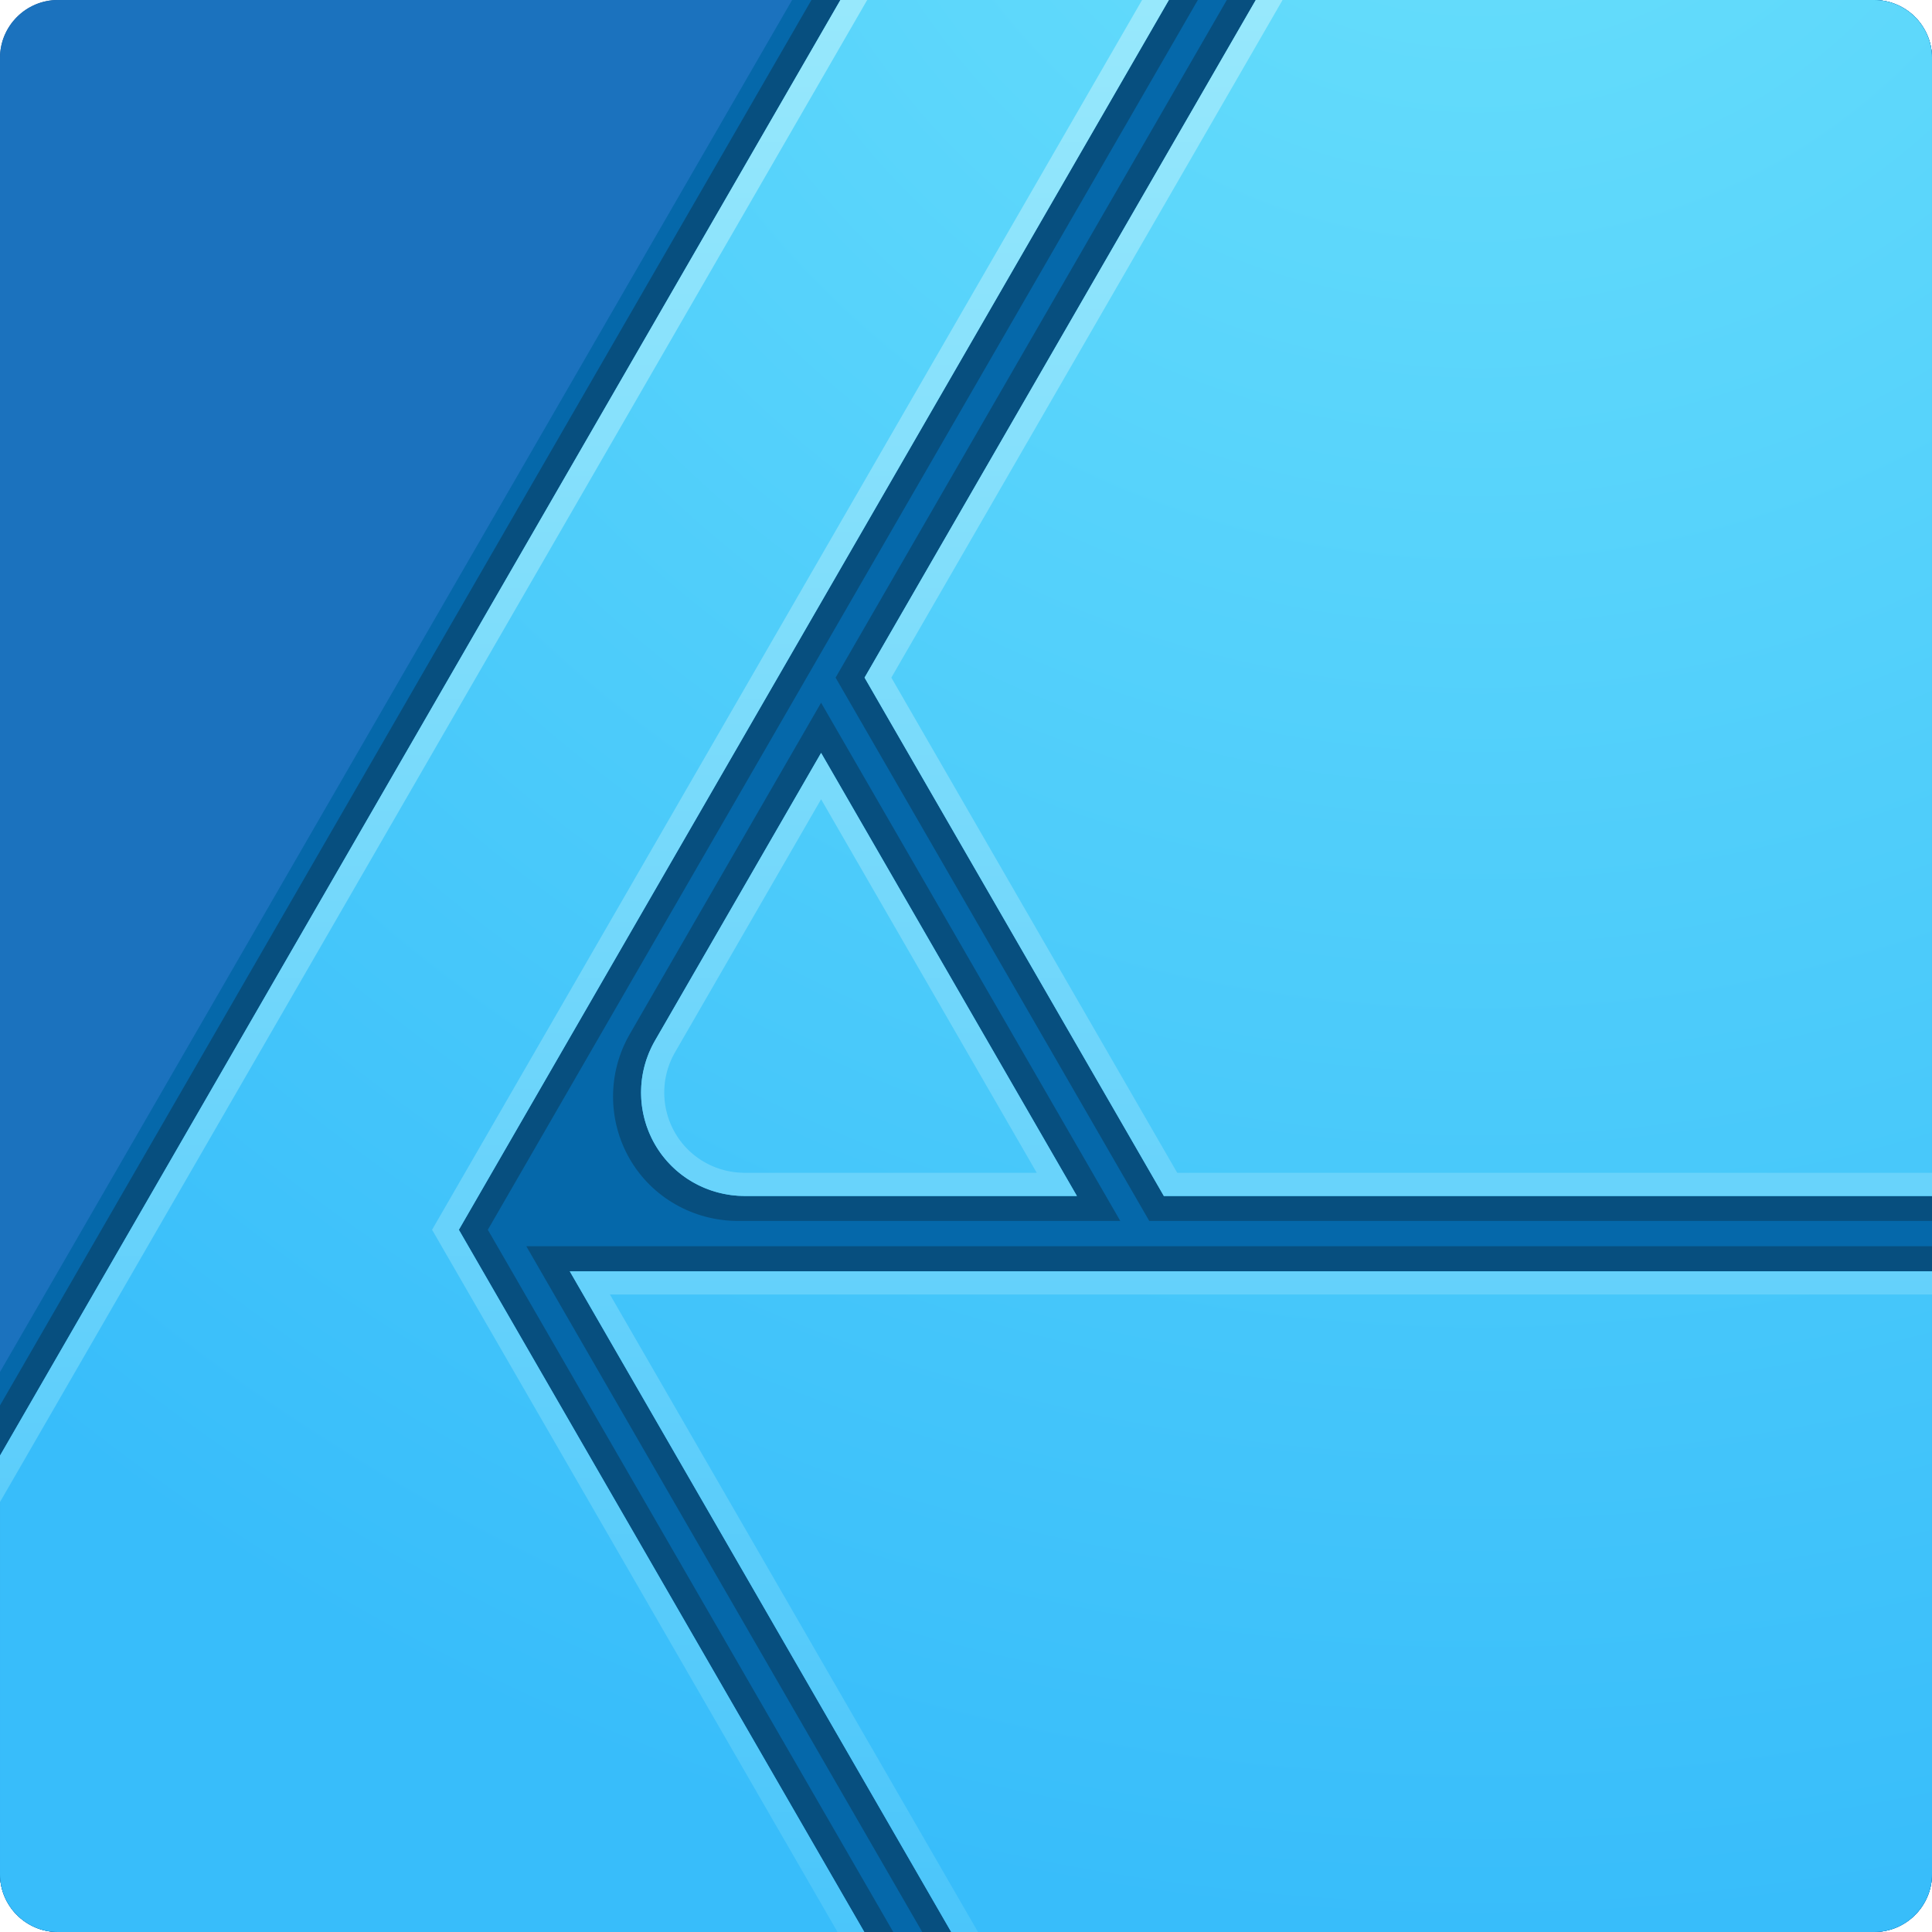
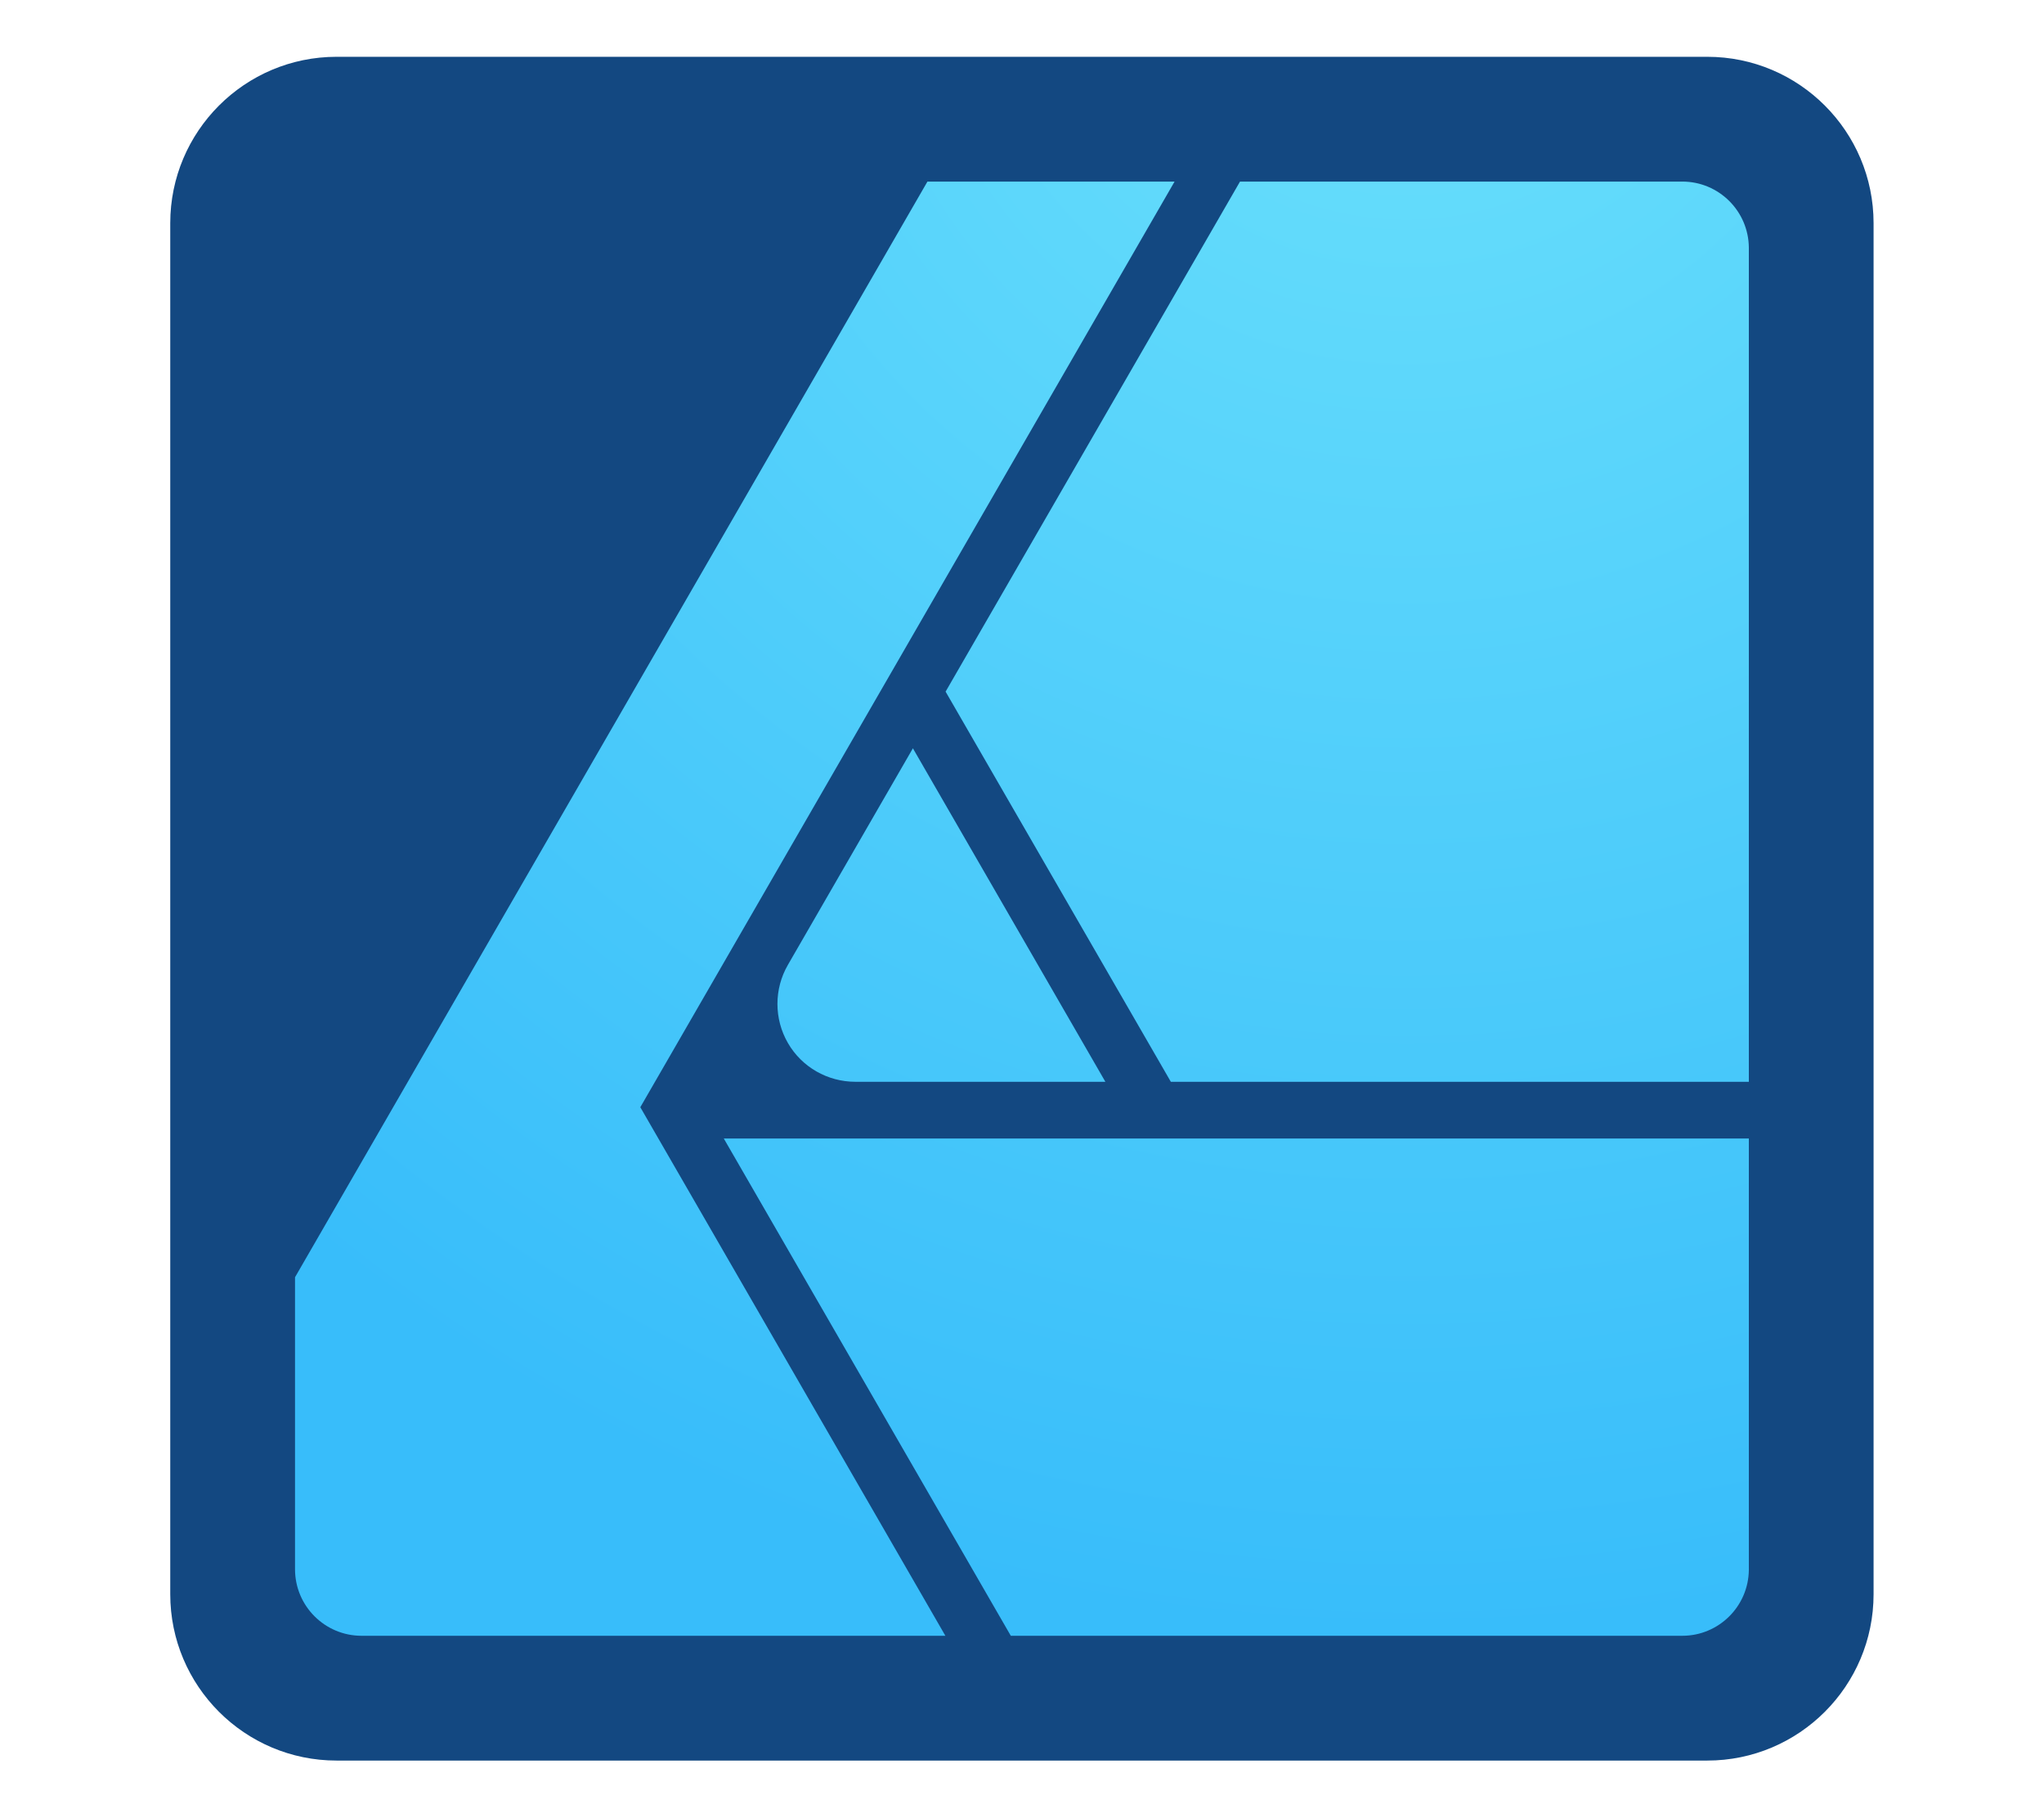
- <svg xmlns="http://www.w3.org/2000/svg" width="100%" height="100%" viewBox="0 0 15 15" version="1.1" xml:space="preserve" style="fill-rule:evenodd;clip-rule:evenodd;stroke-linejoin:round;stroke-miterlimit:2;">
-   <g transform="matrix(1,0,0,1,-1.5,-0.5)">
-     <g id="afdesign" transform="matrix(0.015,0,0,0.015,9,8)">
-       <g transform="matrix(1,0,0,1,-500,-500)">
-         <clipPath id="_clip1">
-           <rect x="0" y="0" width="1000" height="1000" />
-         </clipPath>
-         <g clip-path="url(#_clip1)">
-           <g transform="matrix(2.30947,0,0,2.30947,-722.864,-408.776)">
-             <path id="affinity_designer_icon" d="M746,189.99C746,182.821 740.179,177 733.01,177L325.99,177C318.821,177 313,182.821 313,189.99L313,597.01C313,604.179 318.821,610 325.99,610L733.01,610C740.179,610 746,604.179 746,597.01L746,189.99Z" style="fill:rgb(20,78,140);" />
-             <g>
-               <clipPath id="_clip2">
-                 <path d="M746,189.99C746,182.821 740.179,177 733.01,177L325.99,177C318.821,177 313,182.821 313,189.99L313,597.01C313,604.179 318.821,610 325.99,610L733.01,610C740.179,610 746,604.179 746,597.01L746,189.99Z" />
-               </clipPath>
-               <g clip-path="url(#_clip2)">
-                 <path id="affinity_designer_icon1" d="M746,189.99C746,182.821 740.179,177 733.01,177L325.99,177C318.821,177 313,182.821 313,189.99L313,597.01C313,604.179 318.821,610 325.99,610L733.01,610C740.179,610 746,604.179 746,597.01L746,189.99Z" style="fill:rgb(27,114,190);" />
-                 <path id="affinity_designer_icon2" d="M746,189.99C746,182.821 740.179,177 733.01,177L490.53,177L313,484.491L313,597.01C313,604.179 318.821,610 325.99,610L733.01,610C740.179,610 746,604.179 746,597.01L746,189.99Z" style="fill:rgb(5,104,170);" />
-                 <path d="M513.198,610L483,610L405,453.186L557,177L581.46,177L422.333,452.617L513.197,610L513.198,610ZM595,610L519.693,610L430.956,456.303L746.03,456.303L746,485L595,610ZM520.15,177L494.86,177L313,491.99L313,535.795L520.15,177ZM564.08,450.638L478.434,450.638C468.437,450.638 459.141,445.408 454.142,436.752C449.15,428.105 449.15,417.418 454.142,408.771L497.025,334.496L564.08,450.638ZM746,450.638L570.575,450.638L500.272,328.87L587.955,177L619.725,177.02L573.58,334L595,378L746,437.38L746,450.638Z" style="fill:rgb(7,79,127);" />
-                 <g transform="matrix(0.42285,0,0,0.42285,280.018,-579.481)">
-                   <path d="M1102,2813L582.167,2813L379.998,2462.83L1102,2462.83L1102,2813ZM536.087,2813L78,2813L78,2560.53L523.44,1789L697.52,1789L321.2,2440.81L536.087,2813ZM648.781,2422.9L472.775,2422.9C453.127,2422.9 434.972,2412.59 425.148,2395.57C415.336,2378.58 415.336,2357.57 425.148,2340.58C464.245,2272.86 513.2,2188.07 513.2,2188.07L648.781,2422.9ZM1102,2422.9L694.881,2422.9L536.24,2148.16L743.6,1789L1102,1789L1102,2422.9Z" style="fill:url(#_Radial3);" />
-                 </g>
-                 <g transform="matrix(0.42285,0,0,0.42285,280.018,-579.481)">
-                   <path d="M1125.76,2831.83L593.04,2831.83L379.998,2462.83L1125.39,2462.83L1125.76,2831.83ZM321.2,2440.81L546.96,2831.83L46.573,2831.83L44.897,2617.86L535.807,1767.58L709.887,1767.58L321.2,2440.81ZM401.282,2475.12L600.135,2819.55L1113.46,2819.55L1113.12,2475.12L401.282,2475.12ZM542.901,1779.87L57.211,2621.11L58.765,2819.55L525.677,2819.55L307.011,2440.81L688.603,1779.87L542.901,1779.87ZM648.781,2422.9L472.315,2422.9L472.085,2422.89L471.626,2422.89L471.396,2422.88L471.167,2422.88L470.251,2422.84L470.023,2422.83L469.794,2422.82L469.566,2422.81L469.338,2422.79L469.11,2422.78L468.883,2422.76L468.655,2422.75L467.747,2422.67L467.521,2422.65L467.294,2422.63L467.068,2422.61L466.842,2422.58L466.616,2422.56L466.391,2422.53L466.165,2422.51L465.715,2422.45L465.491,2422.42L465.266,2422.39L464.594,2422.3L464.37,2422.26L464.147,2422.23L463.924,2422.19L463.701,2422.16L463.255,2422.08L462.811,2422L462.59,2421.96L462.368,2421.92L462.147,2421.88L461.926,2421.83L461.705,2421.79L461.485,2421.74L461.264,2421.7L461.044,2421.65L460.825,2421.6L460.605,2421.55L460.386,2421.51L460.167,2421.45L459.948,2421.4L459.512,2421.3L459.294,2421.24L458.86,2421.14L458.426,2421.02L457.562,2420.78L457.132,2420.66L456.918,2420.6L456.704,2420.53L456.49,2420.47L456.276,2420.4L456.063,2420.33L455.85,2420.27L455.637,2420.2L455.001,2419.99L454.79,2419.91L454.368,2419.77L454.158,2419.7L453.738,2419.54L453.529,2419.47L453.32,2419.39L453.112,2419.31L452.903,2419.23L452.695,2419.15L452.074,2418.91L451.868,2418.82L451.662,2418.74L451.456,2418.65L451.251,2418.57L450.841,2418.39L450.637,2418.3L450.433,2418.22L450.23,2418.12L449.824,2417.94L449.42,2417.76L449.219,2417.66L449.018,2417.57L448.817,2417.47L448.617,2417.38L448.417,2417.28L447.82,2416.98L447.424,2416.78L447.03,2416.58L446.833,2416.47L446.637,2416.37L446.442,2416.26L446.247,2416.16L446.052,2416.05L445.47,2415.72L445.277,2415.62L445.085,2415.51L444.893,2415.39L444.701,2415.28L444.51,2415.17L444.32,2415.05L444.129,2414.94L443.94,2414.83L443.75,2414.71L443.561,2414.59L443.373,2414.47L443.185,2414.36L442.811,2414.12L442.439,2413.88L442.253,2413.75L442.068,2413.63L441.884,2413.51L441.7,2413.38L441.516,2413.26L441.333,2413.13L441.151,2413L440.969,2412.88L440.787,2412.75L440.606,2412.62L440.066,2412.23L439.888,2412.1L439.709,2411.96L439.531,2411.83L439.354,2411.7L439.177,2411.56L439.001,2411.43L438.825,2411.29L438.475,2411.01L438.301,2410.88L438.127,2410.74L437.954,2410.6L437.782,2410.45L437.438,2410.17L437.268,2410.03L437.097,2409.88L436.928,2409.74L436.758,2409.6L436.422,2409.3L436.254,2409.16L436.087,2409.01L435.755,2408.71L435.59,2408.56L435.098,2408.11L434.935,2407.95L434.773,2407.8L434.612,2407.64L434.45,2407.49L434.29,2407.33L434.13,2407.18L433.812,2406.86L433.654,2406.7L433.34,2406.38L433.028,2406.06L432.873,2405.9L432.719,2405.74L432.565,2405.57L432.412,2405.41L432.26,2405.25L432.108,2405.08L431.957,2404.91L431.806,2404.75L431.657,2404.58L431.507,2404.41L431.063,2403.9L430.625,2403.39L430.481,2403.22L430.337,2403.04L430.193,2402.87L430.051,2402.69L429.909,2402.52L429.767,2402.34L429.627,2402.16L429.487,2401.99L429.347,2401.81L429.071,2401.45L428.797,2401.09L428.661,2400.91L428.526,2400.73L428.392,2400.55L428.258,2400.36L428.125,2400.18L427.992,2399.99L427.861,2399.81L427.599,2399.43L427.47,2399.25L427.341,2399.06L427.213,2398.87L426.959,2398.49L426.833,2398.3L426.583,2397.92L426.46,2397.73L426.337,2397.53L426.214,2397.34L426.093,2397.15L425.972,2396.95L425.852,2396.76L425.614,2396.36L425.496,2396.17L425.379,2395.97L425.263,2395.77L425.033,2395.37L424.919,2395.17L424.806,2394.97L424.694,2394.77L424.583,2394.57L424.473,2394.37L424.255,2393.97L424.148,2393.76L424.041,2393.56L423.936,2393.36L423.831,2393.15L423.727,2392.95L423.624,2392.75L423.522,2392.54L423.421,2392.34L423.32,2392.13L423.221,2391.93L423.025,2391.51L422.928,2391.31L422.738,2390.89L422.644,2390.69L422.458,2390.27L422.367,2390.07L422.187,2389.65L422.011,2389.23L421.924,2389.02L421.838,2388.81L421.753,2388.6L421.669,2388.39L421.586,2388.18L421.422,2387.76L421.262,2387.34L421.183,2387.12L421.029,2386.7L420.953,2386.49L420.878,2386.28L420.803,2386.06L420.73,2385.85L420.658,2385.64L420.586,2385.42L420.516,2385.21L420.446,2384.99L420.377,2384.78L420.309,2384.57L420.242,2384.35L420.176,2384.14L420.111,2383.92L420.047,2383.7L419.983,2383.49L419.921,2383.27L419.859,2383.06L419.798,2382.84L419.739,2382.63L419.68,2382.41L419.622,2382.19L419.565,2381.98L419.508,2381.76L419.453,2381.54L419.399,2381.32L419.345,2381.11L419.292,2380.89L419.19,2380.45L419.14,2380.24L419.091,2380.02L419.043,2379.8L418.949,2379.36L418.859,2378.92L418.773,2378.48L418.731,2378.26L418.69,2378.05L418.65,2377.83L418.611,2377.61L418.573,2377.39L418.536,2377.16L418.499,2376.95L418.464,2376.72L418.429,2376.5L418.395,2376.28L418.362,2376.06L418.331,2375.84L418.299,2375.62L418.269,2375.4L418.24,2375.18L418.184,2374.74L418.158,2374.52L418.132,2374.29L418.107,2374.07L418.061,2373.63L418.039,2373.41L418.018,2373.19L417.997,2372.96L417.978,2372.74L417.942,2372.3L417.925,2372.08L417.91,2371.85L417.895,2371.63L417.881,2371.41L417.868,2371.19L417.856,2370.97L417.844,2370.74L417.834,2370.52L417.816,2370.08L417.808,2369.85L417.796,2369.41L417.791,2369.19L417.787,2368.96L417.781,2368.52L417.78,2368.3L417.78,2367.85L417.781,2367.63L417.784,2367.41L417.787,2367.18L417.791,2366.96L417.796,2366.74L417.802,2366.52L417.808,2366.29L417.816,2366.07L417.834,2365.63L417.844,2365.4L417.868,2364.96L417.881,2364.74L417.895,2364.51L417.925,2364.07L417.942,2363.85L417.978,2363.41L417.997,2363.18L418.039,2362.74L418.061,2362.52L418.084,2362.3L418.107,2362.07L418.132,2361.85L418.184,2361.41L418.24,2360.97L418.269,2360.75L418.299,2360.53L418.331,2360.3L418.362,2360.08L418.395,2359.86L418.429,2359.64L418.499,2359.2L418.573,2358.76L418.611,2358.54L418.65,2358.32L418.69,2358.1L418.731,2357.88L418.773,2357.66L418.859,2357.22L418.904,2357.01L418.949,2356.79L419.043,2356.35L419.091,2356.13L419.14,2355.91L419.19,2355.69L419.241,2355.48L419.292,2355.26L419.345,2355.04L419.399,2354.82L419.453,2354.61L419.508,2354.39L419.622,2353.95L419.68,2353.74L419.798,2353.3L419.859,2353.09L419.921,2352.87L419.983,2352.66L420.047,2352.44L420.111,2352.23L420.176,2352.01L420.242,2351.8L420.309,2351.58L420.377,2351.37L420.446,2351.15L420.516,2350.94L420.586,2350.72L420.73,2350.3L420.803,2350.09L420.878,2349.87L420.953,2349.66L421.029,2349.45L421.106,2349.24L421.183,2349.02L421.262,2348.81L421.422,2348.39L421.586,2347.97L421.669,2347.76L421.753,2347.55L421.838,2347.34L421.924,2347.13L422.011,2346.92L422.187,2346.5L422.367,2346.08L422.458,2345.87L422.551,2345.67L422.644,2345.46L422.738,2345.25L422.833,2345.05L422.928,2344.84L423.025,2344.63L423.123,2344.43L423.221,2344.22L423.32,2344.01L423.522,2343.61L423.624,2343.4L423.727,2343.2L423.831,2342.99L424.041,2342.59L424.148,2342.39L424.255,2342.18L424.473,2341.78L424.583,2341.58L424.694,2341.38L424.806,2341.18L424.919,2340.97L425.033,2340.78L425.148,2340.58L513.2,2188.07L648.781,2422.9ZM1125.14,2422.9L694.861,2422.9L536.24,2148.16L755.967,1767.58L1120.69,1767.58L1125.14,2422.9ZM435.796,2346.71L435.7,2346.88L435.612,2347.03L435.524,2347.19L435.437,2347.34L435.265,2347.66L435.18,2347.81L435.095,2347.97L435.013,2348.12L434.847,2348.44L434.685,2348.76L434.605,2348.92L434.526,2349.07L434.292,2349.55L434.14,2349.87L434.065,2350.03L433.917,2350.35L433.844,2350.51L433.772,2350.68L433.7,2350.84L433.629,2351L433.489,2351.32L433.353,2351.64L433.285,2351.81L433.153,2352.13L433.087,2352.3L432.959,2352.62L432.896,2352.79L432.833,2352.95L432.771,2353.12L432.71,2353.28L432.65,2353.44L432.59,2353.61L432.531,2353.78L432.473,2353.94L432.416,2354.1L432.358,2354.27L432.302,2354.44L432.247,2354.6L432.192,2354.77L432.138,2354.93L432.032,2355.27L431.98,2355.43L431.928,2355.6L431.878,2355.77L431.828,2355.93L431.73,2356.27L431.682,2356.44L431.635,2356.61L431.589,2356.77L431.543,2356.94L431.498,2357.11L431.41,2357.45L431.367,2357.61L431.283,2357.95L431.242,2358.12L431.202,2358.29L431.124,2358.63L431.086,2358.8L431.012,2359.14L430.976,2359.31L430.906,2359.65L430.872,2359.82L430.839,2359.99L430.775,2360.33L430.713,2360.67L430.626,2361.18L430.599,2361.35L430.572,2361.53L430.52,2361.87L430.496,2362.04L430.471,2362.21L430.425,2362.55L430.403,2362.72L430.382,2362.9L430.361,2363.07L430.341,2363.24L430.322,2363.41L430.304,2363.59L430.286,2363.76L430.252,2364.1L430.237,2364.28L430.207,2364.62L430.181,2364.96L430.169,2365.14L430.157,2365.31L430.146,2365.48L430.136,2365.65L430.127,2365.83L430.118,2366L430.11,2366.17L430.103,2366.35L430.096,2366.52L430.09,2366.69L430.085,2366.86L430.08,2367.04L430.076,2367.21L430.073,2367.38L430.071,2367.55L430.069,2367.73L430.068,2367.9L430.068,2368.25L430.069,2368.42L430.073,2368.76L430.076,2368.94L430.08,2369.11L430.085,2369.28L430.09,2369.46L430.096,2369.63L430.11,2369.97L430.118,2370.15L430.136,2370.49L430.146,2370.67L430.157,2370.84L430.181,2371.18L430.194,2371.36L430.207,2371.53L430.237,2371.87L430.252,2372.05L430.286,2372.39L430.322,2372.73L430.341,2372.91L430.361,2373.08L430.403,2373.42L430.425,2373.59L430.448,2373.76L430.471,2373.94L430.496,2374.11L430.52,2374.28L430.572,2374.62L430.626,2374.96L430.655,2375.14L430.713,2375.48L430.775,2375.82L430.839,2376.16L430.872,2376.33L430.906,2376.5L430.976,2376.84L431.012,2377.01L431.086,2377.35L431.124,2377.52L431.202,2377.86L431.242,2378.03L431.283,2378.2L431.325,2378.36L431.367,2378.53L431.41,2378.7L431.498,2379.04L431.543,2379.21L431.589,2379.38L431.635,2379.54L431.682,2379.71L431.73,2379.88L431.779,2380.05L431.828,2380.21L431.878,2380.38L431.929,2380.55L431.98,2380.71L432.032,2380.88L432.085,2381.05L432.138,2381.21L432.192,2381.38L432.247,2381.55L432.302,2381.71L432.358,2381.88L432.415,2382.04L432.473,2382.21L432.531,2382.37L432.59,2382.54L432.65,2382.7L432.711,2382.87L432.771,2383.03L432.833,2383.19L432.896,2383.36L432.959,2383.52L433.023,2383.69L433.153,2384.01L433.218,2384.18L433.285,2384.34L433.421,2384.66L433.49,2384.83L433.559,2384.99L433.629,2385.15L433.7,2385.31L433.844,2385.63L433.99,2385.95L434.065,2386.12L434.14,2386.28L434.216,2386.43L434.292,2386.6L434.369,2386.75L434.447,2386.91L434.605,2387.23L434.685,2387.39L434.847,2387.71L434.93,2387.86L435.012,2388.02L435.18,2388.34L435.265,2388.49L435.351,2388.65L435.437,2388.8L435.524,2388.96L435.612,2389.12L435.7,2389.27L435.789,2389.43L435.879,2389.58L435.969,2389.74L436.151,2390.04L436.243,2390.19L436.336,2390.35L436.522,2390.65L436.616,2390.8L436.806,2391.1L436.902,2391.25L436.999,2391.4L437.096,2391.54L437.193,2391.69L437.292,2391.84L437.39,2391.99L437.489,2392.13L437.589,2392.28L437.69,2392.42L437.79,2392.57L437.891,2392.71L437.993,2392.85L438.096,2393L438.199,2393.14L438.303,2393.28L438.406,2393.42L438.511,2393.56L438.617,2393.7L438.722,2393.84L438.828,2393.98L439.042,2394.26L439.151,2394.4L439.258,2394.53L439.367,2394.67L439.477,2394.81L439.586,2394.94L439.698,2395.08L439.808,2395.21L439.919,2395.35L440.032,2395.48L440.144,2395.62L440.256,2395.75L440.598,2396.14L440.714,2396.27L440.829,2396.4L441.061,2396.66L441.178,2396.79L441.414,2397.05L441.532,2397.17L441.651,2397.3L441.771,2397.43L441.891,2397.55L442.011,2397.68L442.253,2397.92L442.374,2398.05L442.866,2398.53L442.992,2398.66L443.116,2398.77L443.24,2398.89L443.367,2399.01L443.492,2399.13L443.618,2399.25L443.745,2399.37L443.873,2399.48L444.001,2399.6L444.129,2399.71L444.258,2399.83L444.387,2399.94L444.516,2400.06L444.648,2400.17L444.777,2400.28L444.908,2400.4L445.041,2400.51L445.171,2400.62L445.303,2400.73L445.437,2400.84L445.569,2400.95L445.704,2401.06L445.972,2401.28L446.106,2401.38L446.378,2401.6L446.513,2401.7L446.65,2401.8L446.787,2401.91L446.925,2402.01L447.063,2402.12L447.339,2402.32L447.478,2402.42L447.617,2402.53L447.758,2402.63L447.898,2402.73L448.039,2402.83L448.18,2402.92L448.32,2403.02L448.606,2403.22L448.748,2403.31L448.89,2403.41L449.034,2403.51L449.178,2403.6L449.323,2403.69L449.467,2403.79L449.611,2403.88L449.756,2403.97L449.903,2404.07L450.049,2404.16L450.196,2404.25L450.342,2404.34L450.489,2404.43L450.637,2404.51L451.081,2404.78L451.23,2404.86L451.379,2404.95L451.53,2405.03L451.68,2405.12L451.829,2405.2L451.98,2405.29L452.133,2405.37L452.586,2405.61L452.739,2405.7L452.894,2405.78L453.046,2405.85L453.198,2405.93L453.353,2406.01L453.507,2406.09L453.662,2406.16L453.972,2406.32L454.127,2406.39L454.282,2406.47L454.439,2406.54L454.595,2406.61L454.752,2406.68L454.91,2406.76L455.066,2406.83L455.223,2406.9L455.383,2406.97L455.539,2407.04L455.698,2407.11L455.859,2407.17L456.017,2407.24L456.176,2407.31L456.336,2407.37L456.495,2407.44L456.656,2407.5L456.817,2407.57L456.979,2407.63L457.139,2407.7L457.3,2407.76L457.626,2407.88L457.788,2407.94L457.949,2408L458.112,2408.06L458.276,2408.12L458.441,2408.18L458.603,2408.23L458.766,2408.29L458.93,2408.34L459.097,2408.4L459.261,2408.45L459.425,2408.51L459.592,2408.56L459.757,2408.61L459.922,2408.67L460.088,2408.72L460.422,2408.82L460.588,2408.87L460.755,2408.91L460.923,2408.96L461.09,2409.01L461.258,2409.06L461.425,2409.1L461.595,2409.15L461.763,2409.19L461.931,2409.24L462.101,2409.28L462.269,2409.32L462.44,2409.37L462.609,2409.41L462.777,2409.45L462.949,2409.49L463.119,2409.53L463.289,2409.56L463.631,2409.64L463.803,2409.68L463.974,2409.71L464.146,2409.75L464.317,2409.78L464.489,2409.82L464.835,2409.88L465.006,2409.91L465.178,2409.94L465.7,2410.03L466.046,2410.09L466.22,2410.12L466.394,2410.14L466.569,2410.17L466.745,2410.19L466.919,2410.22L467.092,2410.24L467.267,2410.26L467.444,2410.28L467.62,2410.3L467.793,2410.33L467.969,2410.35L468.147,2410.36L468.324,2410.38L468.499,2410.4L468.675,2410.42L468.852,2410.43L469.028,2410.45L469.204,2410.46L469.382,2410.48L469.738,2410.5L469.915,2410.52L470.092,2410.53L470.45,2410.55L470.627,2410.56L470.803,2410.57L470.983,2410.57L471.161,2410.58L471.34,2410.59L471.52,2410.59L471.699,2410.6L472.056,2410.6L472.237,2410.61L627.498,2410.61L513.2,2212.64L435.796,2346.71ZM763.061,1779.87L550.429,2148.16L701.956,2410.61L1112.77,2410.61L1108.49,1779.87L763.061,1779.87Z" style="fill:url(#_Linear4);" />
-                 </g>
-               </g>
-             </g>
-           </g>
+ <svg xmlns="http://www.w3.org/2000/svg" width="100%" height="100%" viewBox="0 0 18 16" version="1.1" xml:space="preserve" style="fill-rule:evenodd;clip-rule:evenodd;stroke-linejoin:round;stroke-miterlimit:2;">
+   <g transform="matrix(0.0146484,0,0,0.0146484,9,8)">
+     <g id="afdesign" transform="matrix(1,0,0,1,-512,-512)">
+       <clipPath id="_clip1">
+         <rect x="0" y="0" width="1024" height="1024" />
+       </clipPath>
+       <g clip-path="url(#_clip1)">
+         <g transform="matrix(1.10617,0,0,1.12025,-7227.75,-235.252)">
+           <rect x="6534" y="210" width="3805" height="973" style="fill:none;" />
+         </g>
+         <g transform="matrix(1,0,0,1,-0.052,0)">
+           <path d="M1024,100C1024,44.808 979.192,0 924,0L100,0C44.808,0 0,44.808 0,100L0,924C0,979.192 44.808,1024 100,1024L924,1024C979.192,1024 1024,979.192 1024,924L1024,100Z" style="fill:rgb(19,72,129);" />
+         </g>
+         <g transform="matrix(1,0,0,1,-1528.04,0)">
+           <path d="M2477,909.311C2476.83,931.245 2458.97,949 2437,949L2033.31,949L1860.76,650.124L2477,650.124L2477,909.311ZM1603,909L1603,733.513L1983.19,75L2131.77,75L1810.58,631.33L1993.98,949L1643,949C1620.92,949 1603,931.077 1603,909ZM2090.17,616.044L1939.95,616.044C1923.18,616.044 1907.68,607.244 1899.3,592.717C1890.92,578.215 1890.92,560.284 1899.3,545.782L1974.45,415.612L2090.17,616.044ZM2437,75C2458.97,75 2476.83,92.755 2477,114.689L2477,616.044L2129.52,616.044L1994.11,381.549L2171.1,75L2437,75Z" style="fill:url(#_Radial2);" />
        </g>
      </g>
    </g>
+     <g id="afdesign1" />
  </g>
  <defs>
-     <radialGradient id="_Radial3" cx="0" cy="0" r="1" gradientUnits="userSpaceOnUse" gradientTransform="matrix(1216.45,0,0,1216.45,860.679,1596.55)">
+     <radialGradient id="_Radial2" cx="0" cy="0" r="1" gradientUnits="userSpaceOnUse" gradientTransform="matrix(1038.26,0,0,1038.26,2271.03,-89.26)">
      <stop offset="0" style="stop-color:rgb(107,225,251);stop-opacity:1" />
      <stop offset="1" style="stop-color:rgb(56,189,250);stop-opacity:1" />
    </radialGradient>
-     <linearGradient id="_Linear4" x1="0" y1="0" x2="1" y2="0" gradientUnits="userSpaceOnUse" gradientTransform="matrix(-0.0178722,-1024,1024,-0.0178722,1.81089e+06,2781.44)">
-       <stop offset="0" style="stop-color:rgb(74,197,250);stop-opacity:1" />
-       <stop offset="1" style="stop-color:rgb(151,232,252);stop-opacity:1" />
-     </linearGradient>
  </defs>
</svg>
